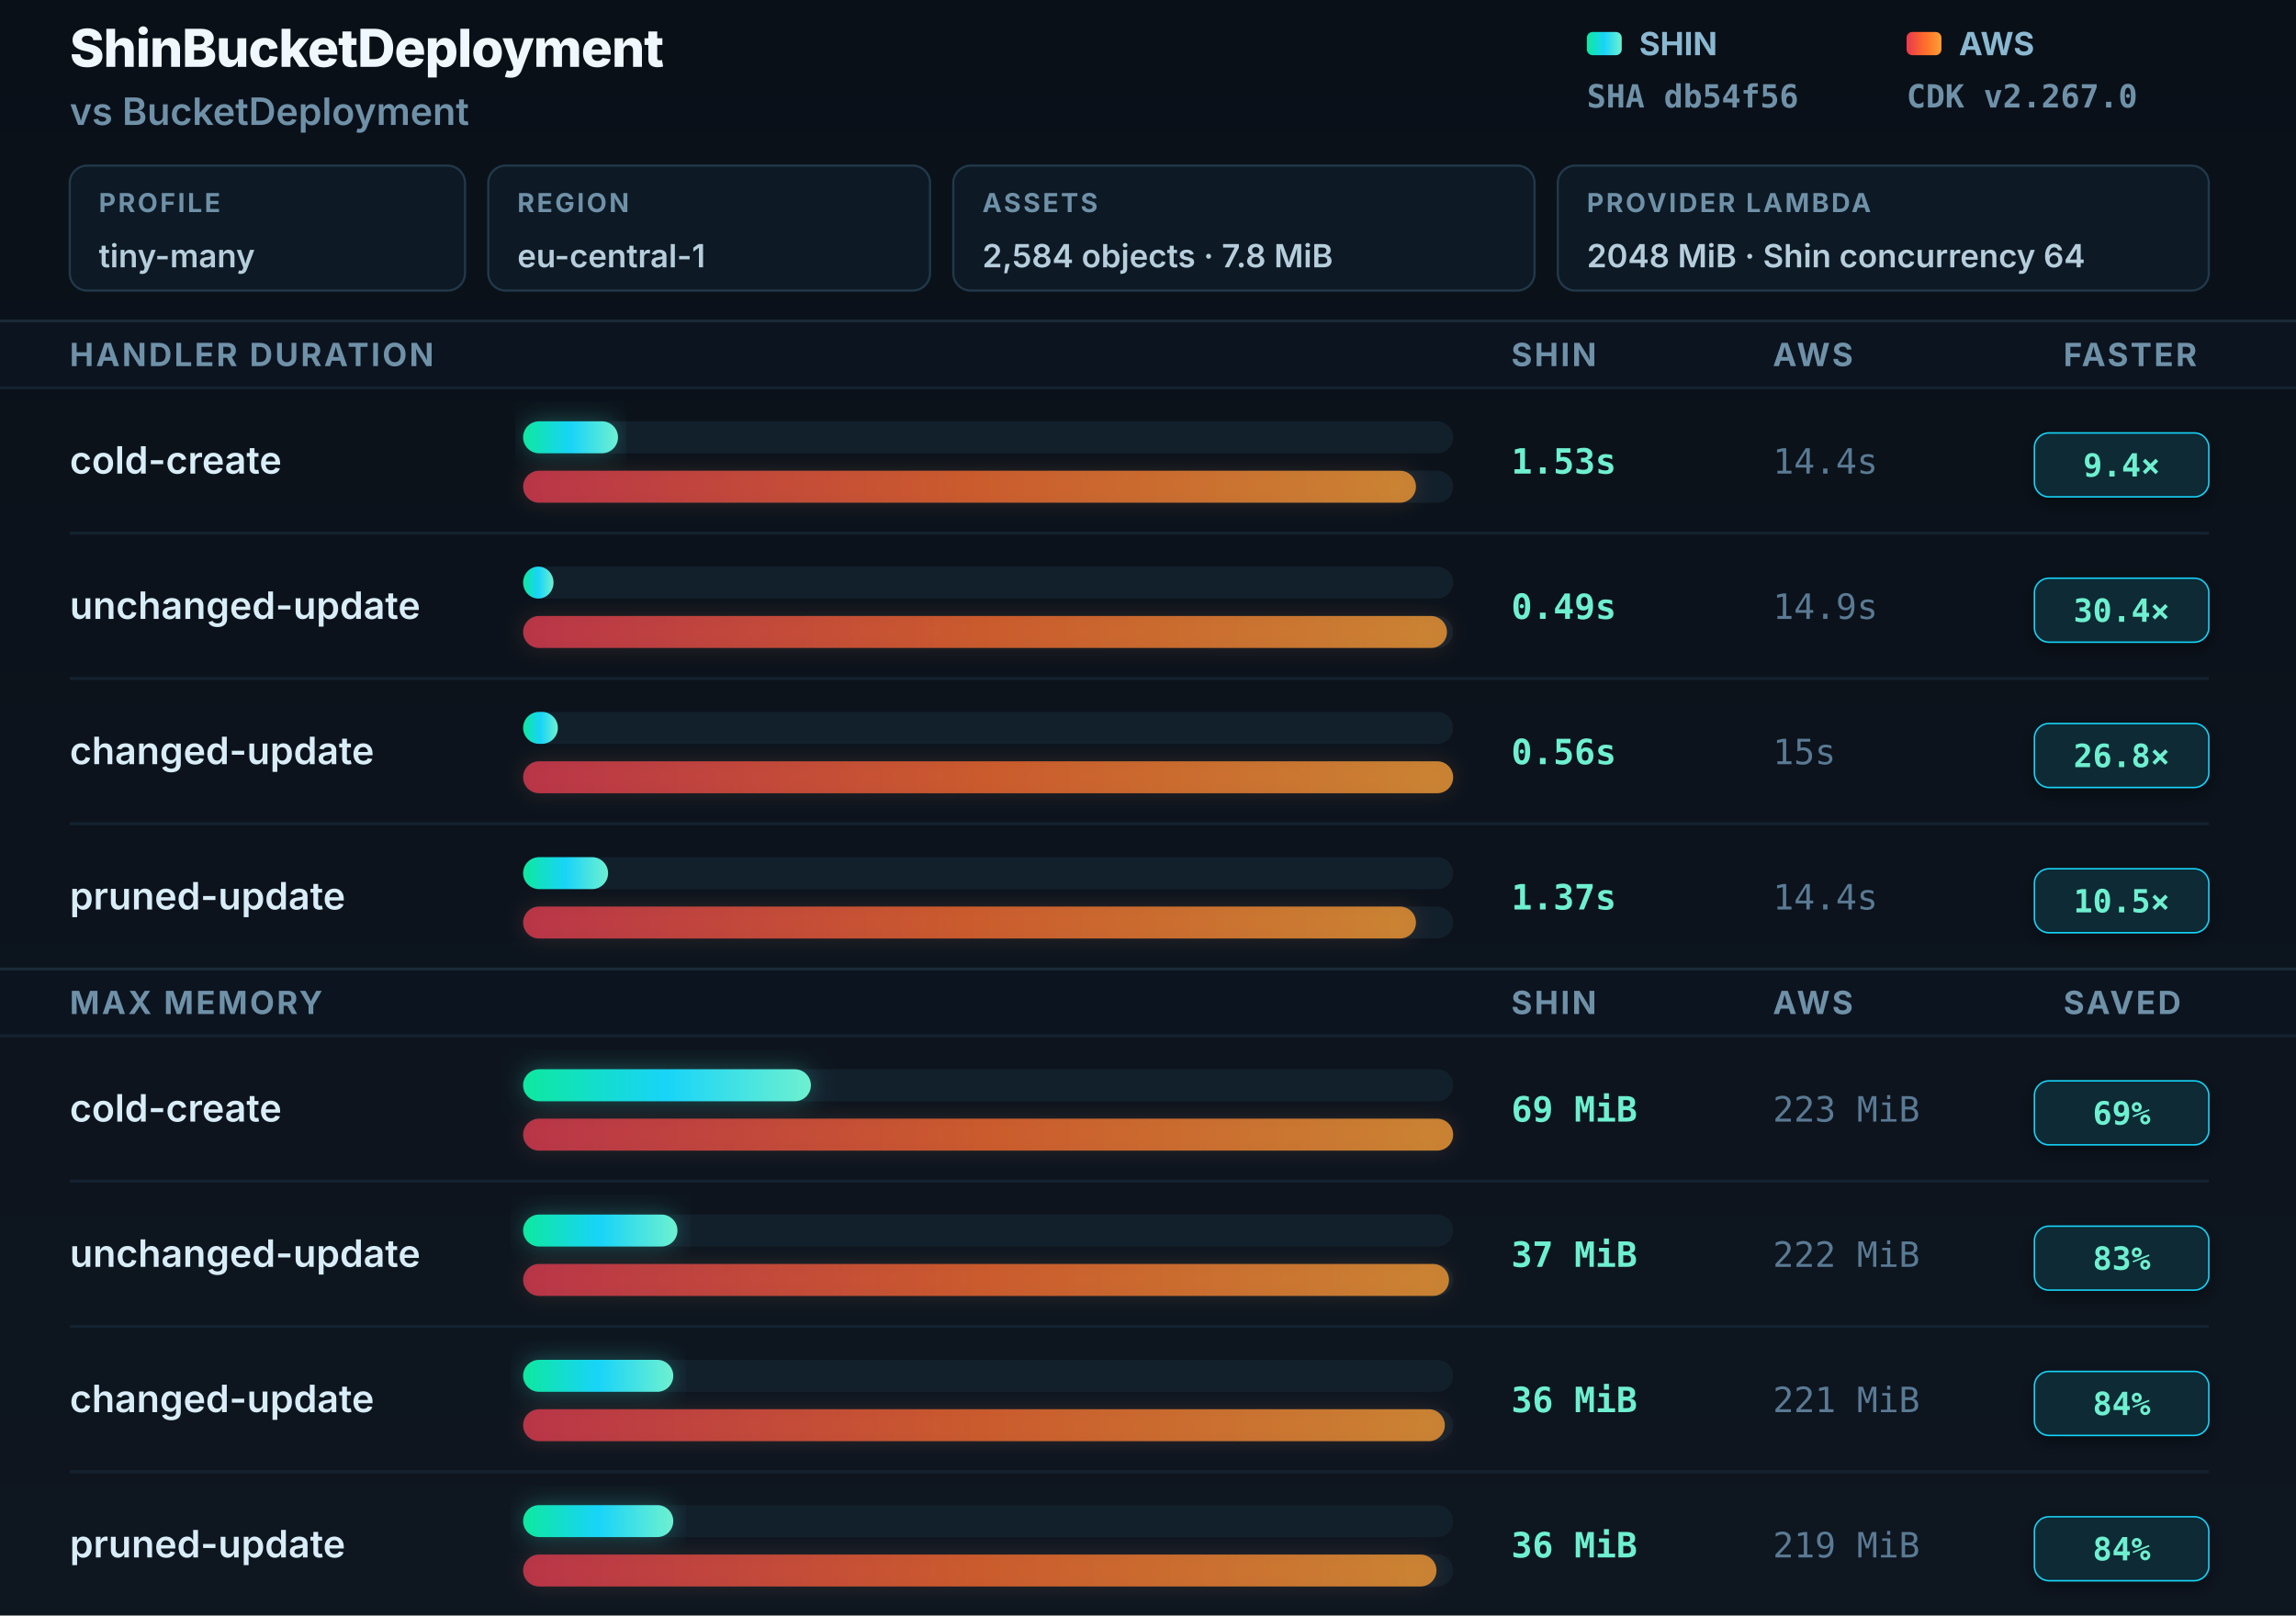
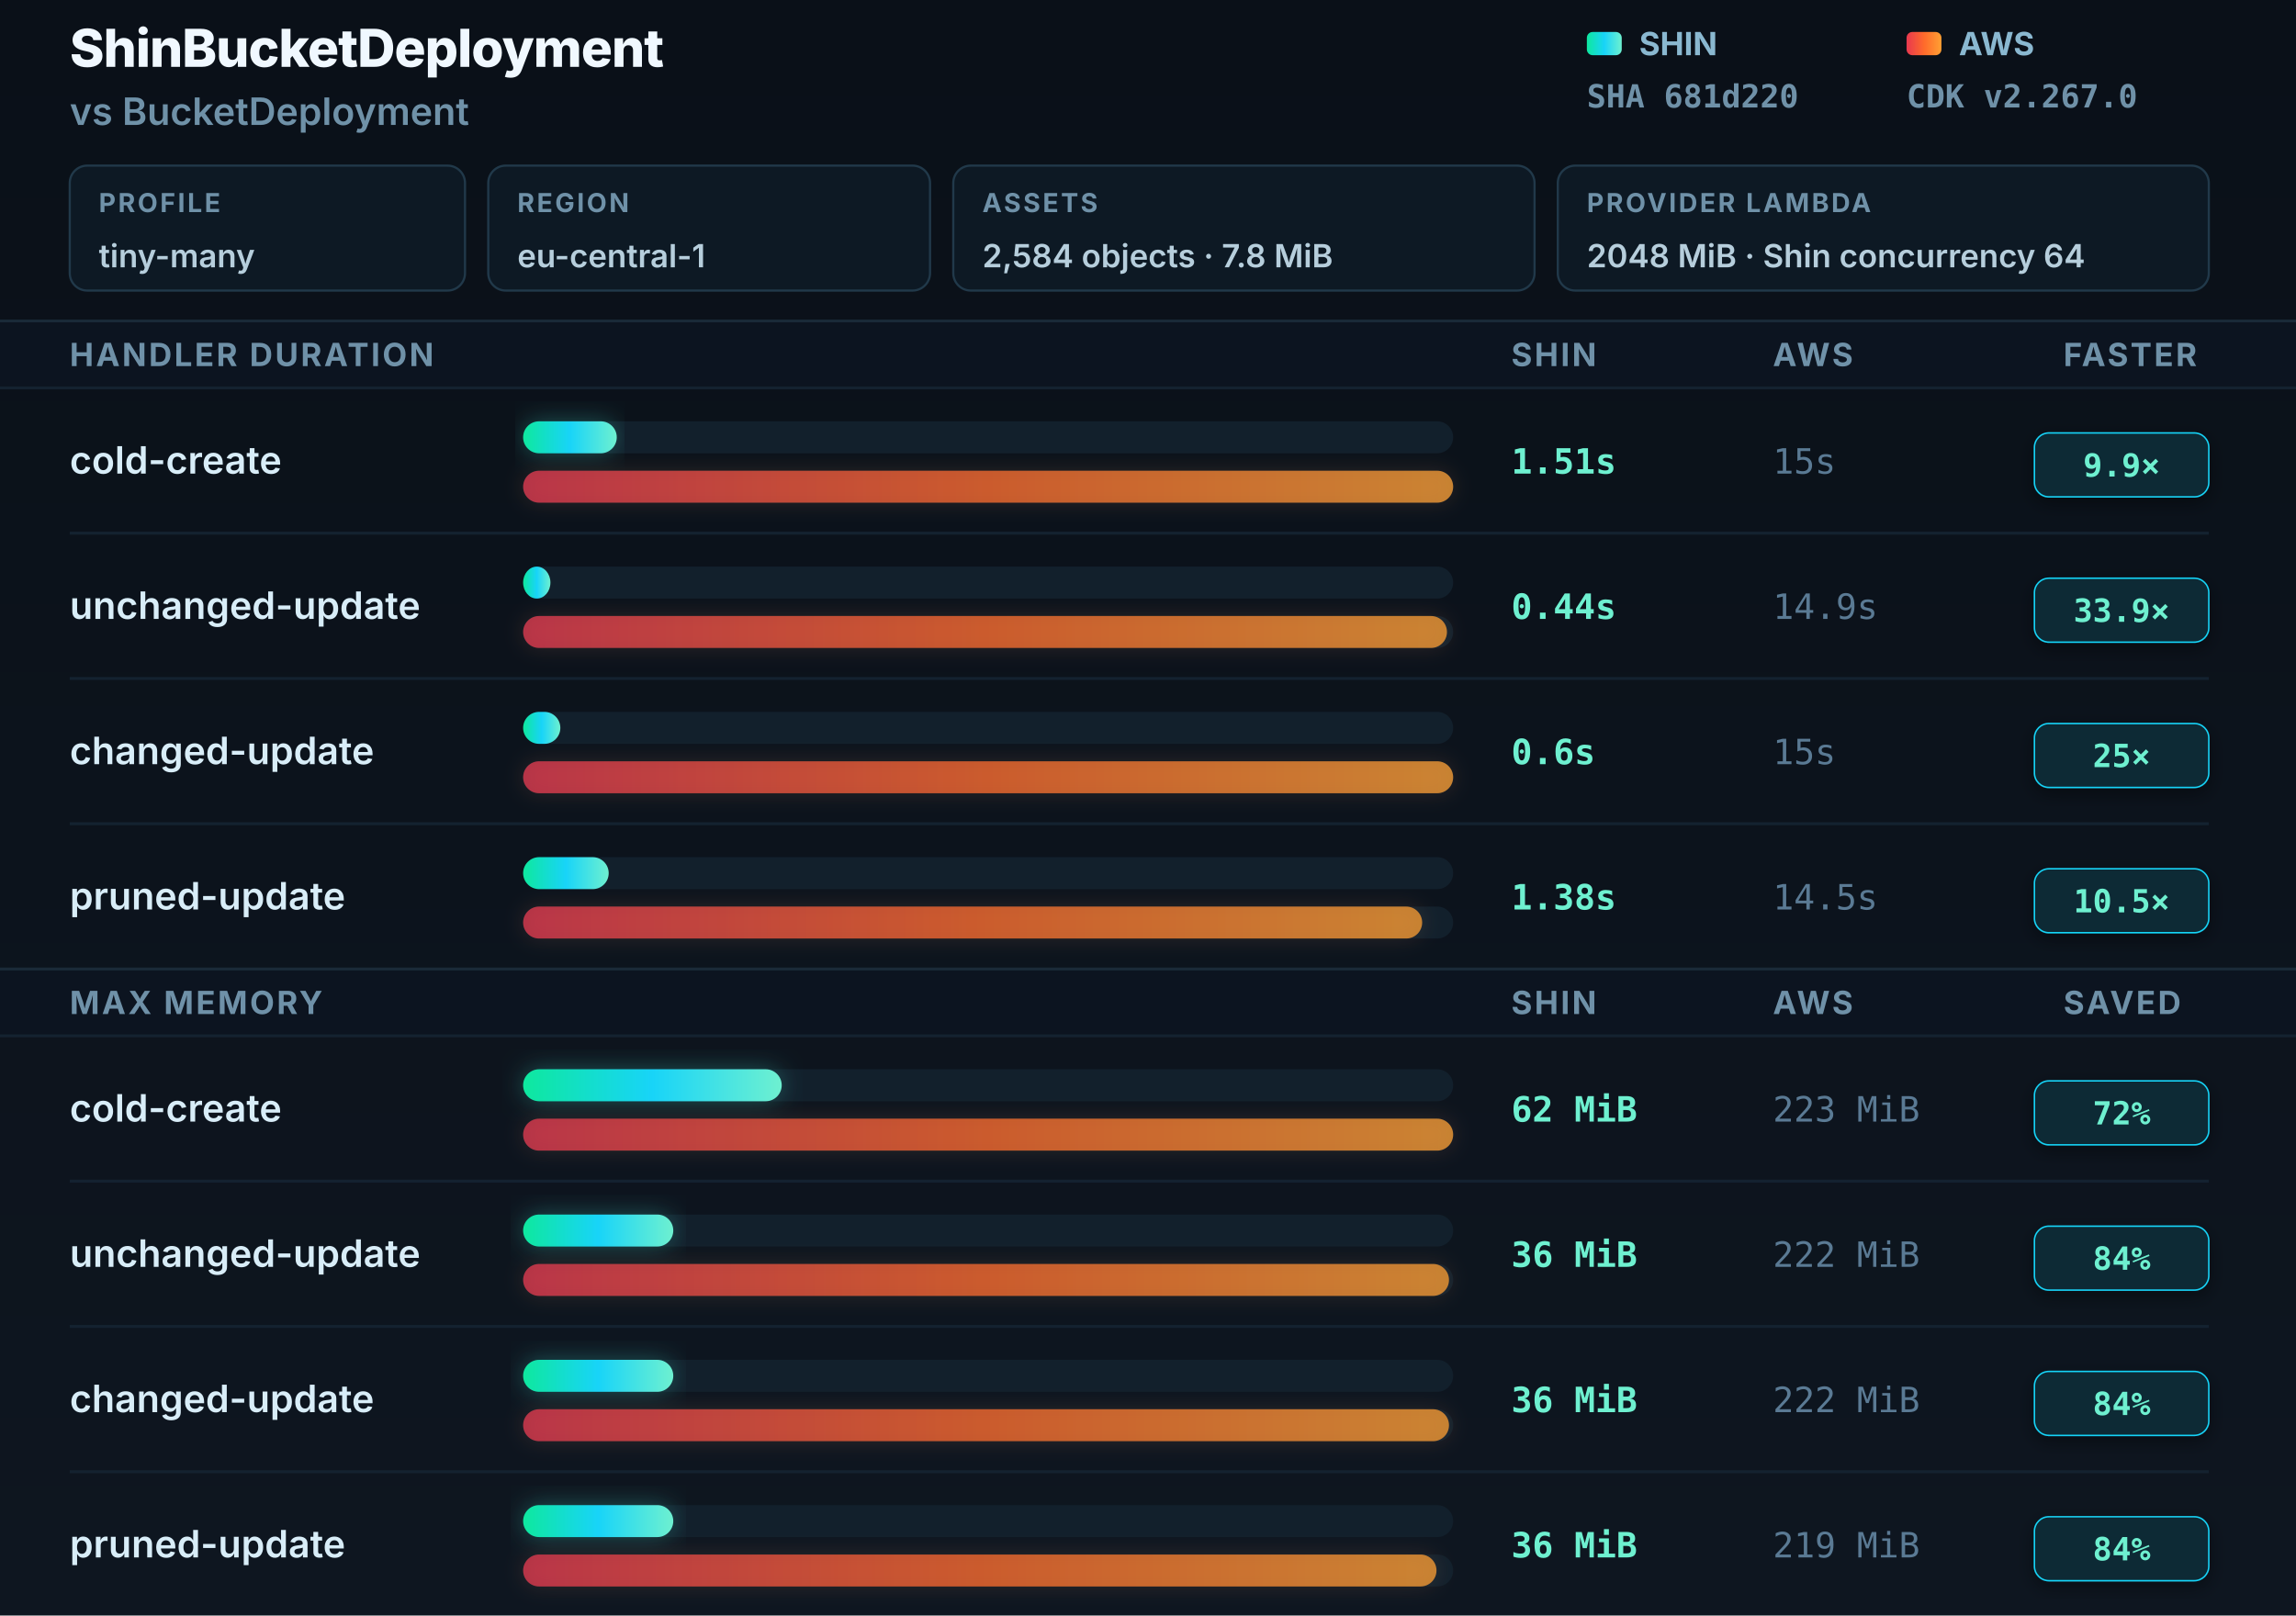
<svg xmlns="http://www.w3.org/2000/svg" width="790" height="556" viewBox="0 0 790 556" role="img" aria-labelledby="title desc">
  <defs>
    <linearGradient id="shin" x1="0" y1="0" x2="1" y2="0">
      <stop offset="0" stop-color="#0ee89e" />
      <stop offset="0.5" stop-color="#18d4f8" />
      <stop offset="1" stop-color="#6ef0d0" />
    </linearGradient>
    <linearGradient id="aws" x1="0" y1="0" x2="1" y2="0">
      <stop offset="0" stop-color="#e8384f" />
      <stop offset="0.5" stop-color="#ff6a2b" />
      <stop offset="1" stop-color="#ffa033" />
    </linearGradient>
    <linearGradient id="bgGrad" x1="0" y1="0" x2="0" y2="1">
      <stop offset="0" stop-color="#0a1018" />
      <stop offset="1" stop-color="#0e1620" />
    </linearGradient>
    <filter id="gS" x="-8%" y="-60%" width="116%" height="220%">
      <feGaussianBlur in="SourceGraphic" stdDeviation="4" />
      <feColorMatrix type="matrix" values="0 0 0 0 0.06 0 0 0 0 0.85 0 0 0 0 0.7 0 0 0 0.6 0" />
    </filter>
    <filter id="gA" x="-8%" y="-60%" width="116%" height="220%">
      <feGaussianBlur in="SourceGraphic" stdDeviation="3.5" />
      <feColorMatrix type="matrix" values="0 0 0 0 0.95 0 0 0 0 0.35 0 0 0 0 0.15 0 0 0 0.4 0" />
    </filter>
    <filter id="badgeShadow" x="-20%" y="-30%" width="140%" height="160%">
      <feDropShadow dx="0" dy="2" stdDeviation="3" flood-color="#000" flood-opacity="0.4" />
    </filter>
  </defs>
  <rect width="790" height="556" fill="url(#bgGrad)" />
  <text x="24" y="23" font-family="Inter, -apple-system, sans-serif" font-size="18" font-weight="800" fill="#f0f8ff" letter-spacing="-0.3">ShinBucketDeployment</text>
  <text x="24" y="43" font-family="Inter, -apple-system, sans-serif" font-size="13" font-weight="600" fill="#6f91a8">vs BucketDeployment</text>
  <rect x="24" y="57" width="136" height="43" rx="6" fill="#0d1924" stroke="#21394a" stroke-width="0.75" />
  <text x="34" y="73" font-family="Inter, -apple-system, sans-serif" font-size="9" font-weight="700" fill="#6f91a8" letter-spacing="0.8">PROFILE</text>
  <text x="34" y="92" font-family="Inter, -apple-system, sans-serif" font-size="11" font-weight="600" fill="#b6cedc">tiny-many</text>
  <rect x="168" y="57" width="152" height="43" rx="6" fill="#0d1924" stroke="#21394a" stroke-width="0.75" />
  <text x="178" y="73" font-family="Inter, -apple-system, sans-serif" font-size="9" font-weight="700" fill="#6f91a8" letter-spacing="0.8">REGION</text>
  <text x="178" y="92" font-family="Inter, -apple-system, sans-serif" font-size="11" font-weight="600" fill="#b6cedc">eu-central-1</text>
  <rect x="328" y="57" width="200" height="43" rx="6" fill="#0d1924" stroke="#21394a" stroke-width="0.75" />
  <text x="338" y="73" font-family="Inter, -apple-system, sans-serif" font-size="9" font-weight="700" fill="#6f91a8" letter-spacing="0.8">ASSETS</text>
  <text x="338" y="92" font-family="Inter, -apple-system, sans-serif" font-size="11" font-weight="600" fill="#b6cedc">2,584 objects · 7.8 MiB</text>
  <rect x="536" y="57" width="224" height="43" rx="6" fill="#0d1924" stroke="#21394a" stroke-width="0.75" />
  <text x="546" y="73" font-family="Inter, -apple-system, sans-serif" font-size="9" font-weight="700" fill="#6f91a8" letter-spacing="0.8">PROVIDER LAMBDA</text>
  <text x="546" y="92" font-family="Inter, -apple-system, sans-serif" font-size="11" font-weight="600" fill="#b6cedc">2048 MiB · Shin concurrency 64</text>
  <rect x="546" y="11" width="12" height="8" rx="2" fill="url(#shin)" />
  <text x="564" y="19" font-family="Inter, -apple-system, sans-serif" font-size="11" font-weight="700" fill="#8ab8d0">SHIN</text>
-   <text x="546" y="37" font-family="JetBrains Mono, monospace" font-size="11" font-weight="600" fill="#6f91a8">SHA db54f56</text>
+   <text x="546" y="37" font-family="JetBrains Mono, monospace" font-size="11" font-weight="600" fill="#6f91a8">SHA 681d220</text>
  <rect x="656" y="11" width="12" height="8" rx="2" fill="url(#aws)" />
  <text x="674" y="19" font-family="Inter, -apple-system, sans-serif" font-size="11" font-weight="700" fill="#8ab8d0">AWS</text>
  <text x="656" y="37" font-family="JetBrains Mono, monospace" font-size="11" font-weight="600" fill="#6f91a8">CDK v2.267.0</text>
  <rect x="0" y="110" width="790" height="1" fill="#1a2a38" />
  <rect y="111" width="790" height="22" fill="#0c1420" />
  <text x="24" y="126" font-family="Inter, -apple-system, sans-serif" font-size="11" font-weight="700" fill="#6f91a8" letter-spacing="0.8">HANDLER DURATION</text>
  <text x="520" y="126" font-family="Inter, -apple-system, sans-serif" font-size="11" font-weight="700" fill="#6f91a8" letter-spacing="0.8">SHIN</text>
  <text x="610" y="126" font-family="Inter, -apple-system, sans-serif" font-size="11" font-weight="700" fill="#6f91a8" letter-spacing="0.8">AWS</text>
  <text x="710" y="126" font-family="Inter, -apple-system, sans-serif" font-size="11" font-weight="700" fill="#6f91a8" letter-spacing="0.8">FASTER</text>
  <rect x="0" y="133" width="790" height="1" fill="#142230" />
  <text x="24" y="163" font-family="Inter, -apple-system, sans-serif" font-size="13" font-weight="600" fill="#d8edf8">cold-create</text>
  <rect x="180" y="145" width="320" height="11" rx="5.5" fill="#12202c" />
-   <rect x="180" y="145" width="32.64" height="11" rx="5.5" fill="url(#shin)" filter="url(#gS)" opacity="0.5" />
-   <rect x="180" y="145" width="32.64" height="11" rx="5.5" fill="url(#shin)" />
+   <rect x="180" y="145" width="32.213" height="11" rx="5.5" fill="url(#shin)" filter="url(#gS)" opacity="0.5" />
+   <rect x="180" y="145" width="32.213" height="11" rx="5.5" fill="url(#shin)" />
  <rect x="180" y="162" width="320" height="11" rx="5.5" fill="#12202c" />
-   <rect x="180" y="162" width="307.2" height="11" rx="5.5" fill="url(#aws)" filter="url(#gA)" opacity="0.35" />
-   <rect x="180" y="162" width="307.2" height="11" rx="5.5" fill="url(#aws)" opacity="0.75" />
-   <text x="520" y="163" font-family="JetBrains Mono, monospace" font-size="12" font-weight="700" fill="#6ef0d0">1.53s</text>
-   <text x="610" y="163" font-family="JetBrains Mono, monospace" font-size="12" font-weight="400" fill="#5a7a94">14.4s</text>
+   <rect x="180" y="162" width="320" height="11" rx="5.5" fill="url(#aws)" filter="url(#gA)" opacity="0.35" />
+   <rect x="180" y="162" width="320" height="11" rx="5.5" fill="url(#aws)" opacity="0.75" />
+   <text x="520" y="163" font-family="JetBrains Mono, monospace" font-size="12" font-weight="700" fill="#6ef0d0">1.51s</text>
+   <text x="610" y="163" font-family="JetBrains Mono, monospace" font-size="12" font-weight="400" fill="#5a7a94">15s</text>
  <rect x="700" y="149" width="60" height="22" rx="5" fill="#082b35" stroke="#18d4f8" stroke-width="0.5" filter="url(#badgeShadow)" />
-   <text x="730" y="164" text-anchor="middle" font-family="JetBrains Mono, monospace" font-size="11" font-weight="800" fill="#6ef0d0">9.4×</text>
+   <text x="730" y="164" text-anchor="middle" font-family="JetBrains Mono, monospace" font-size="11" font-weight="800" fill="#6ef0d0">9.9×</text>
  <rect x="24" y="183" width="736" height="1" fill="#142230" />
  <text x="24" y="213" font-family="Inter, -apple-system, sans-serif" font-size="13" font-weight="600" fill="#d8edf8">unchanged-update</text>
  <rect x="180" y="195" width="320" height="11" rx="5.5" fill="#12202c" />
-   <rect x="180" y="195" width="10.453" height="11" rx="5.5" fill="url(#shin)" />
+   <rect x="180" y="195" width="9.387" height="11" rx="5.5" fill="url(#shin)" />
  <rect x="180" y="212" width="320" height="11" rx="5.5" fill="#12202c" />
  <rect x="180" y="212" width="317.867" height="11" rx="5.5" fill="url(#aws)" filter="url(#gA)" opacity="0.35" />
  <rect x="180" y="212" width="317.867" height="11" rx="5.5" fill="url(#aws)" opacity="0.75" />
-   <text x="520" y="213" font-family="JetBrains Mono, monospace" font-size="12" font-weight="700" fill="#6ef0d0">0.49s</text>
+   <text x="520" y="213" font-family="JetBrains Mono, monospace" font-size="12" font-weight="700" fill="#6ef0d0">0.44s</text>
  <text x="610" y="213" font-family="JetBrains Mono, monospace" font-size="12" font-weight="400" fill="#5a7a94">14.9s</text>
  <rect x="700" y="199" width="60" height="22" rx="5" fill="#082b35" stroke="#18d4f8" stroke-width="0.5" filter="url(#badgeShadow)" />
-   <text x="730" y="214" text-anchor="middle" font-family="JetBrains Mono, monospace" font-size="11" font-weight="800" fill="#6ef0d0">30.4×</text>
+   <text x="730" y="214" text-anchor="middle" font-family="JetBrains Mono, monospace" font-size="11" font-weight="800" fill="#6ef0d0">33.9×</text>
  <rect x="24" y="233" width="736" height="1" fill="#142230" />
  <text x="24" y="263" font-family="Inter, -apple-system, sans-serif" font-size="13" font-weight="600" fill="#d8edf8">changed-update</text>
  <rect x="180" y="245" width="320" height="11" rx="5.5" fill="#12202c" />
-   <rect x="180" y="245" width="11.947" height="11" rx="5.5" fill="url(#shin)" />
+   <rect x="180" y="245" width="12.8" height="11" rx="5.5" fill="url(#shin)" />
  <rect x="180" y="262" width="320" height="11" rx="5.5" fill="#12202c" />
  <rect x="180" y="262" width="320" height="11" rx="5.5" fill="url(#aws)" filter="url(#gA)" opacity="0.35" />
  <rect x="180" y="262" width="320" height="11" rx="5.5" fill="url(#aws)" opacity="0.75" />
-   <text x="520" y="263" font-family="JetBrains Mono, monospace" font-size="12" font-weight="700" fill="#6ef0d0">0.56s</text>
+   <text x="520" y="263" font-family="JetBrains Mono, monospace" font-size="12" font-weight="700" fill="#6ef0d0">0.6s</text>
  <text x="610" y="263" font-family="JetBrains Mono, monospace" font-size="12" font-weight="400" fill="#5a7a94">15s</text>
  <rect x="700" y="249" width="60" height="22" rx="5" fill="#082b35" stroke="#18d4f8" stroke-width="0.5" filter="url(#badgeShadow)" />
-   <text x="730" y="264" text-anchor="middle" font-family="JetBrains Mono, monospace" font-size="11" font-weight="800" fill="#6ef0d0">26.8×</text>
+   <text x="730" y="264" text-anchor="middle" font-family="JetBrains Mono, monospace" font-size="11" font-weight="800" fill="#6ef0d0">25×</text>
  <rect x="24" y="283" width="736" height="1" fill="#142230" />
  <text x="24" y="313" font-family="Inter, -apple-system, sans-serif" font-size="13" font-weight="600" fill="#d8edf8">pruned-update</text>
  <rect x="180" y="295" width="320" height="11" rx="5.5" fill="#12202c" />
-   <rect x="180" y="295" width="29.227" height="11" rx="5.5" fill="url(#shin)" />
+   <rect x="180" y="295" width="29.44" height="11" rx="5.5" fill="url(#shin)" />
  <rect x="180" y="312" width="320" height="11" rx="5.5" fill="#12202c" />
-   <rect x="180" y="312" width="307.2" height="11" rx="5.5" fill="url(#aws)" filter="url(#gA)" opacity="0.35" />
-   <rect x="180" y="312" width="307.2" height="11" rx="5.5" fill="url(#aws)" opacity="0.75" />
-   <text x="520" y="313" font-family="JetBrains Mono, monospace" font-size="12" font-weight="700" fill="#6ef0d0">1.37s</text>
-   <text x="610" y="313" font-family="JetBrains Mono, monospace" font-size="12" font-weight="400" fill="#5a7a94">14.4s</text>
+   <rect x="180" y="312" width="309.333" height="11" rx="5.5" fill="url(#aws)" filter="url(#gA)" opacity="0.35" />
+   <rect x="180" y="312" width="309.333" height="11" rx="5.5" fill="url(#aws)" opacity="0.75" />
+   <text x="520" y="313" font-family="JetBrains Mono, monospace" font-size="12" font-weight="700" fill="#6ef0d0">1.38s</text>
+   <text x="610" y="313" font-family="JetBrains Mono, monospace" font-size="12" font-weight="400" fill="#5a7a94">14.5s</text>
  <rect x="700" y="299" width="60" height="22" rx="5" fill="#082b35" stroke="#18d4f8" stroke-width="0.5" filter="url(#badgeShadow)" />
  <text x="730" y="314" text-anchor="middle" font-family="JetBrains Mono, monospace" font-size="11" font-weight="800" fill="#6ef0d0">10.5×</text>
  <rect x="0" y="333" width="790" height="1" fill="#1a2a38" />
  <rect y="334" width="790" height="22" fill="#0c1420" />
  <text x="24" y="349" font-family="Inter, -apple-system, sans-serif" font-size="11" font-weight="700" fill="#6f91a8" letter-spacing="0.8">MAX MEMORY</text>
  <text x="520" y="349" font-family="Inter, -apple-system, sans-serif" font-size="11" font-weight="700" fill="#6f91a8" letter-spacing="0.8">SHIN</text>
  <text x="610" y="349" font-family="Inter, -apple-system, sans-serif" font-size="11" font-weight="700" fill="#6f91a8" letter-spacing="0.8">AWS</text>
  <text x="710" y="349" font-family="Inter, -apple-system, sans-serif" font-size="11" font-weight="700" fill="#6f91a8" letter-spacing="0.8">SAVED</text>
  <rect x="0" y="356" width="790" height="1" fill="#142230" />
  <text x="24" y="386" font-family="Inter, -apple-system, sans-serif" font-size="13" font-weight="600" fill="#d8edf8">cold-create</text>
  <rect x="180" y="368" width="320" height="11" rx="5.5" fill="#12202c" />
-   <rect x="180" y="368" width="99.013" height="11" rx="5.5" fill="url(#shin)" filter="url(#gS)" opacity="0.5" />
-   <rect x="180" y="368" width="99.013" height="11" rx="5.5" fill="url(#shin)" />
+   <rect x="180" y="368" width="88.969" height="11" rx="5.5" fill="url(#shin)" filter="url(#gS)" opacity="0.5" />
+   <rect x="180" y="368" width="88.969" height="11" rx="5.5" fill="url(#shin)" />
  <rect x="180" y="385" width="320" height="11" rx="5.5" fill="#12202c" />
  <rect x="180" y="385" width="320" height="11" rx="5.5" fill="url(#aws)" filter="url(#gA)" opacity="0.35" />
  <rect x="180" y="385" width="320" height="11" rx="5.5" fill="url(#aws)" opacity="0.75" />
-   <text x="520" y="386" font-family="JetBrains Mono, monospace" font-size="12" font-weight="700" fill="#6ef0d0">69 MiB</text>
+   <text x="520" y="386" font-family="JetBrains Mono, monospace" font-size="12" font-weight="700" fill="#6ef0d0">62 MiB</text>
  <text x="610" y="386" font-family="JetBrains Mono, monospace" font-size="12" font-weight="400" fill="#5a7a94">223 MiB</text>
  <rect x="700" y="372" width="60" height="22" rx="5" fill="#082b35" stroke="#18d4f8" stroke-width="0.5" filter="url(#badgeShadow)" />
-   <text x="730" y="387" text-anchor="middle" font-family="JetBrains Mono, monospace" font-size="11" font-weight="800" fill="#6ef0d0">69%</text>
+   <text x="730" y="387" text-anchor="middle" font-family="JetBrains Mono, monospace" font-size="11" font-weight="800" fill="#6ef0d0">72%</text>
  <rect x="24" y="406" width="736" height="1" fill="#142230" />
  <text x="24" y="436" font-family="Inter, -apple-system, sans-serif" font-size="13" font-weight="600" fill="#d8edf8">unchanged-update</text>
  <rect x="180" y="418" width="320" height="11" rx="5.5" fill="#12202c" />
-   <rect x="180" y="418" width="53.094" height="11" rx="5.5" fill="url(#shin)" filter="url(#gS)" opacity="0.5" />
-   <rect x="180" y="418" width="53.094" height="11" rx="5.5" fill="url(#shin)" />
+   <rect x="180" y="418" width="51.659" height="11" rx="5.5" fill="url(#shin)" filter="url(#gS)" opacity="0.5" />
+   <rect x="180" y="418" width="51.659" height="11" rx="5.5" fill="url(#shin)" />
  <rect x="180" y="435" width="320" height="11" rx="5.5" fill="#12202c" />
  <rect x="180" y="435" width="318.565" height="11" rx="5.5" fill="url(#aws)" filter="url(#gA)" opacity="0.35" />
  <rect x="180" y="435" width="318.565" height="11" rx="5.5" fill="url(#aws)" opacity="0.75" />
-   <text x="520" y="436" font-family="JetBrains Mono, monospace" font-size="12" font-weight="700" fill="#6ef0d0">37 MiB</text>
+   <text x="520" y="436" font-family="JetBrains Mono, monospace" font-size="12" font-weight="700" fill="#6ef0d0">36 MiB</text>
  <text x="610" y="436" font-family="JetBrains Mono, monospace" font-size="12" font-weight="400" fill="#5a7a94">222 MiB</text>
  <rect x="700" y="422" width="60" height="22" rx="5" fill="#082b35" stroke="#18d4f8" stroke-width="0.5" filter="url(#badgeShadow)" />
-   <text x="730" y="437" text-anchor="middle" font-family="JetBrains Mono, monospace" font-size="11" font-weight="800" fill="#6ef0d0">83%</text>
+   <text x="730" y="437" text-anchor="middle" font-family="JetBrains Mono, monospace" font-size="11" font-weight="800" fill="#6ef0d0">84%</text>
  <rect x="24" y="456" width="736" height="1" fill="#142230" />
  <text x="24" y="486" font-family="Inter, -apple-system, sans-serif" font-size="13" font-weight="600" fill="#d8edf8">changed-update</text>
  <rect x="180" y="468" width="320" height="11" rx="5.5" fill="#12202c" />
  <rect x="180" y="468" width="51.659" height="11" rx="5.5" fill="url(#shin)" filter="url(#gS)" opacity="0.5" />
  <rect x="180" y="468" width="51.659" height="11" rx="5.5" fill="url(#shin)" />
  <rect x="180" y="485" width="320" height="11" rx="5.5" fill="#12202c" />
-   <rect x="180" y="485" width="317.13" height="11" rx="5.5" fill="url(#aws)" filter="url(#gA)" opacity="0.35" />
-   <rect x="180" y="485" width="317.13" height="11" rx="5.5" fill="url(#aws)" opacity="0.75" />
+   <rect x="180" y="485" width="318.565" height="11" rx="5.5" fill="url(#aws)" filter="url(#gA)" opacity="0.35" />
+   <rect x="180" y="485" width="318.565" height="11" rx="5.5" fill="url(#aws)" opacity="0.75" />
  <text x="520" y="486" font-family="JetBrains Mono, monospace" font-size="12" font-weight="700" fill="#6ef0d0">36 MiB</text>
-   <text x="610" y="486" font-family="JetBrains Mono, monospace" font-size="12" font-weight="400" fill="#5a7a94">221 MiB</text>
+   <text x="610" y="486" font-family="JetBrains Mono, monospace" font-size="12" font-weight="400" fill="#5a7a94">222 MiB</text>
  <rect x="700" y="472" width="60" height="22" rx="5" fill="#082b35" stroke="#18d4f8" stroke-width="0.5" filter="url(#badgeShadow)" />
  <text x="730" y="487" text-anchor="middle" font-family="JetBrains Mono, monospace" font-size="11" font-weight="800" fill="#6ef0d0">84%</text>
  <rect x="24" y="506" width="736" height="1" fill="#142230" />
  <text x="24" y="536" font-family="Inter, -apple-system, sans-serif" font-size="13" font-weight="600" fill="#d8edf8">pruned-update</text>
  <rect x="180" y="518" width="320" height="11" rx="5.5" fill="#12202c" />
  <rect x="180" y="518" width="51.659" height="11" rx="5.5" fill="url(#shin)" filter="url(#gS)" opacity="0.5" />
  <rect x="180" y="518" width="51.659" height="11" rx="5.5" fill="url(#shin)" />
  <rect x="180" y="535" width="320" height="11" rx="5.5" fill="#12202c" />
  <rect x="180" y="535" width="314.26" height="11" rx="5.5" fill="url(#aws)" filter="url(#gA)" opacity="0.35" />
  <rect x="180" y="535" width="314.26" height="11" rx="5.5" fill="url(#aws)" opacity="0.75" />
  <text x="520" y="536" font-family="JetBrains Mono, monospace" font-size="12" font-weight="700" fill="#6ef0d0">36 MiB</text>
  <text x="610" y="536" font-family="JetBrains Mono, monospace" font-size="12" font-weight="400" fill="#5a7a94">219 MiB</text>
  <rect x="700" y="522" width="60" height="22" rx="5" fill="#082b35" stroke="#18d4f8" stroke-width="0.5" filter="url(#badgeShadow)" />
  <text x="730" y="537" text-anchor="middle" font-family="JetBrains Mono, monospace" font-size="11" font-weight="800" fill="#6ef0d0">84%</text>
</svg>
